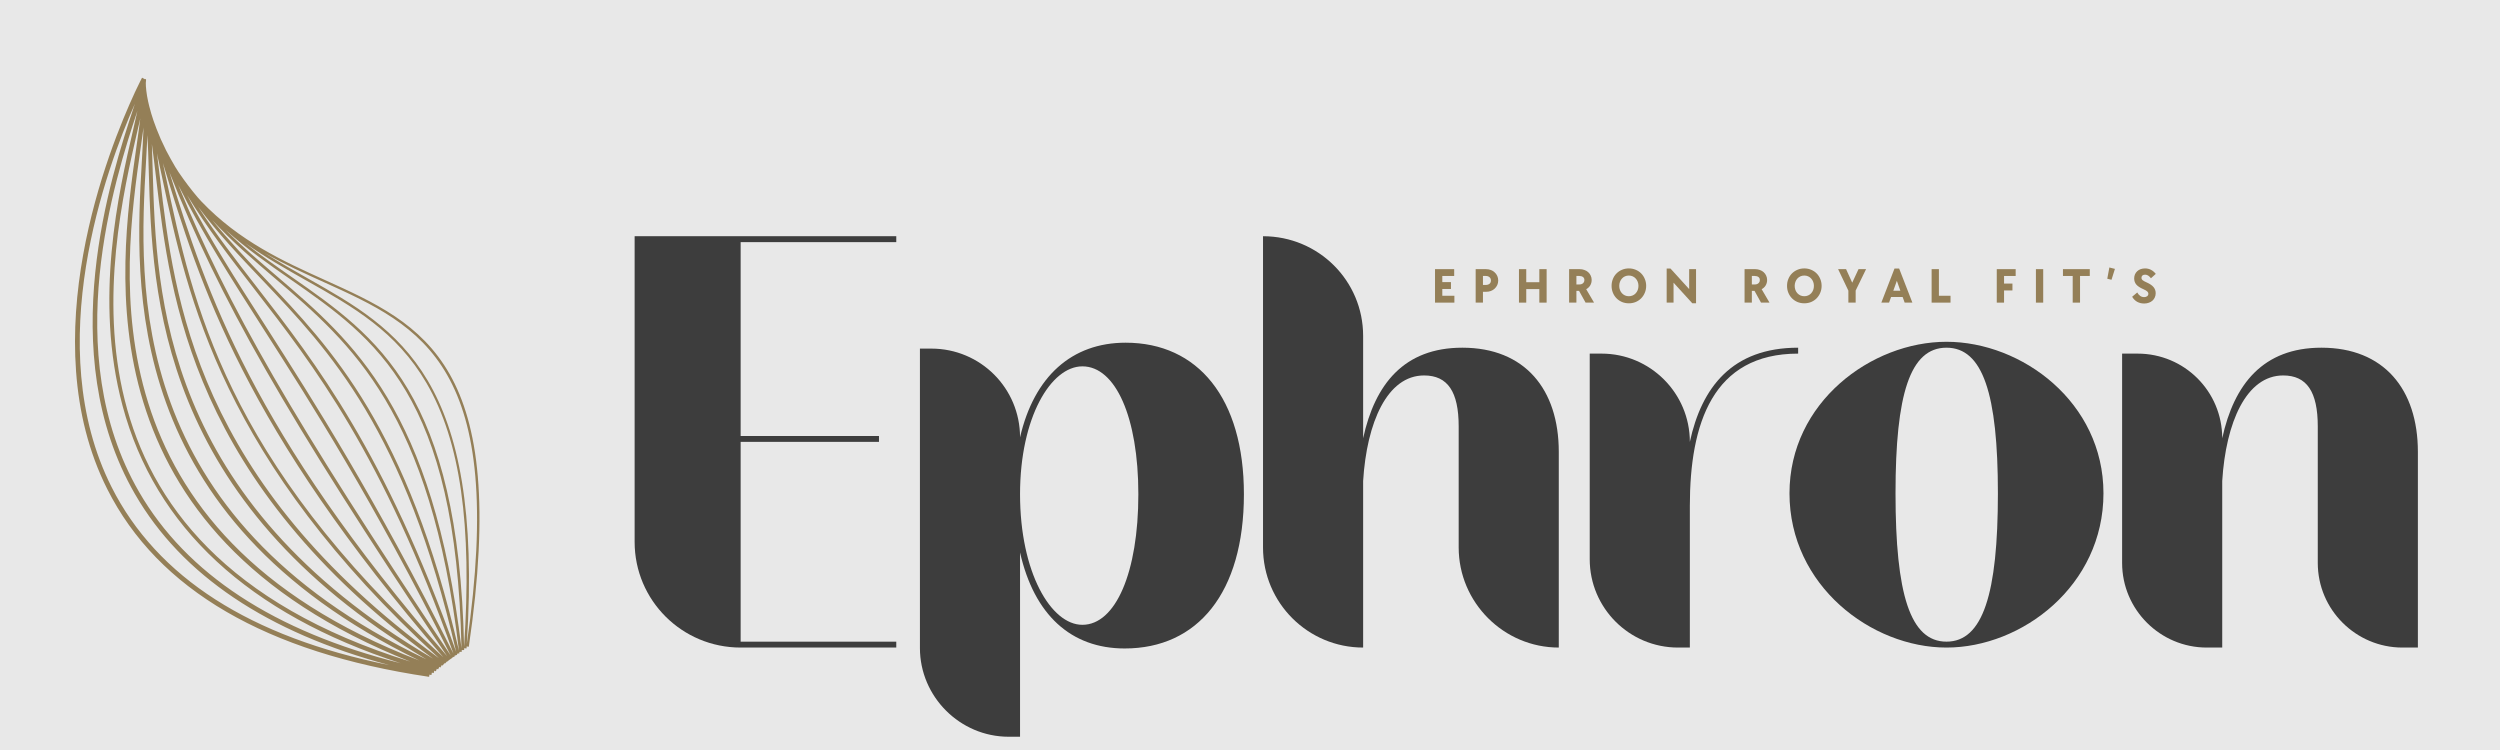
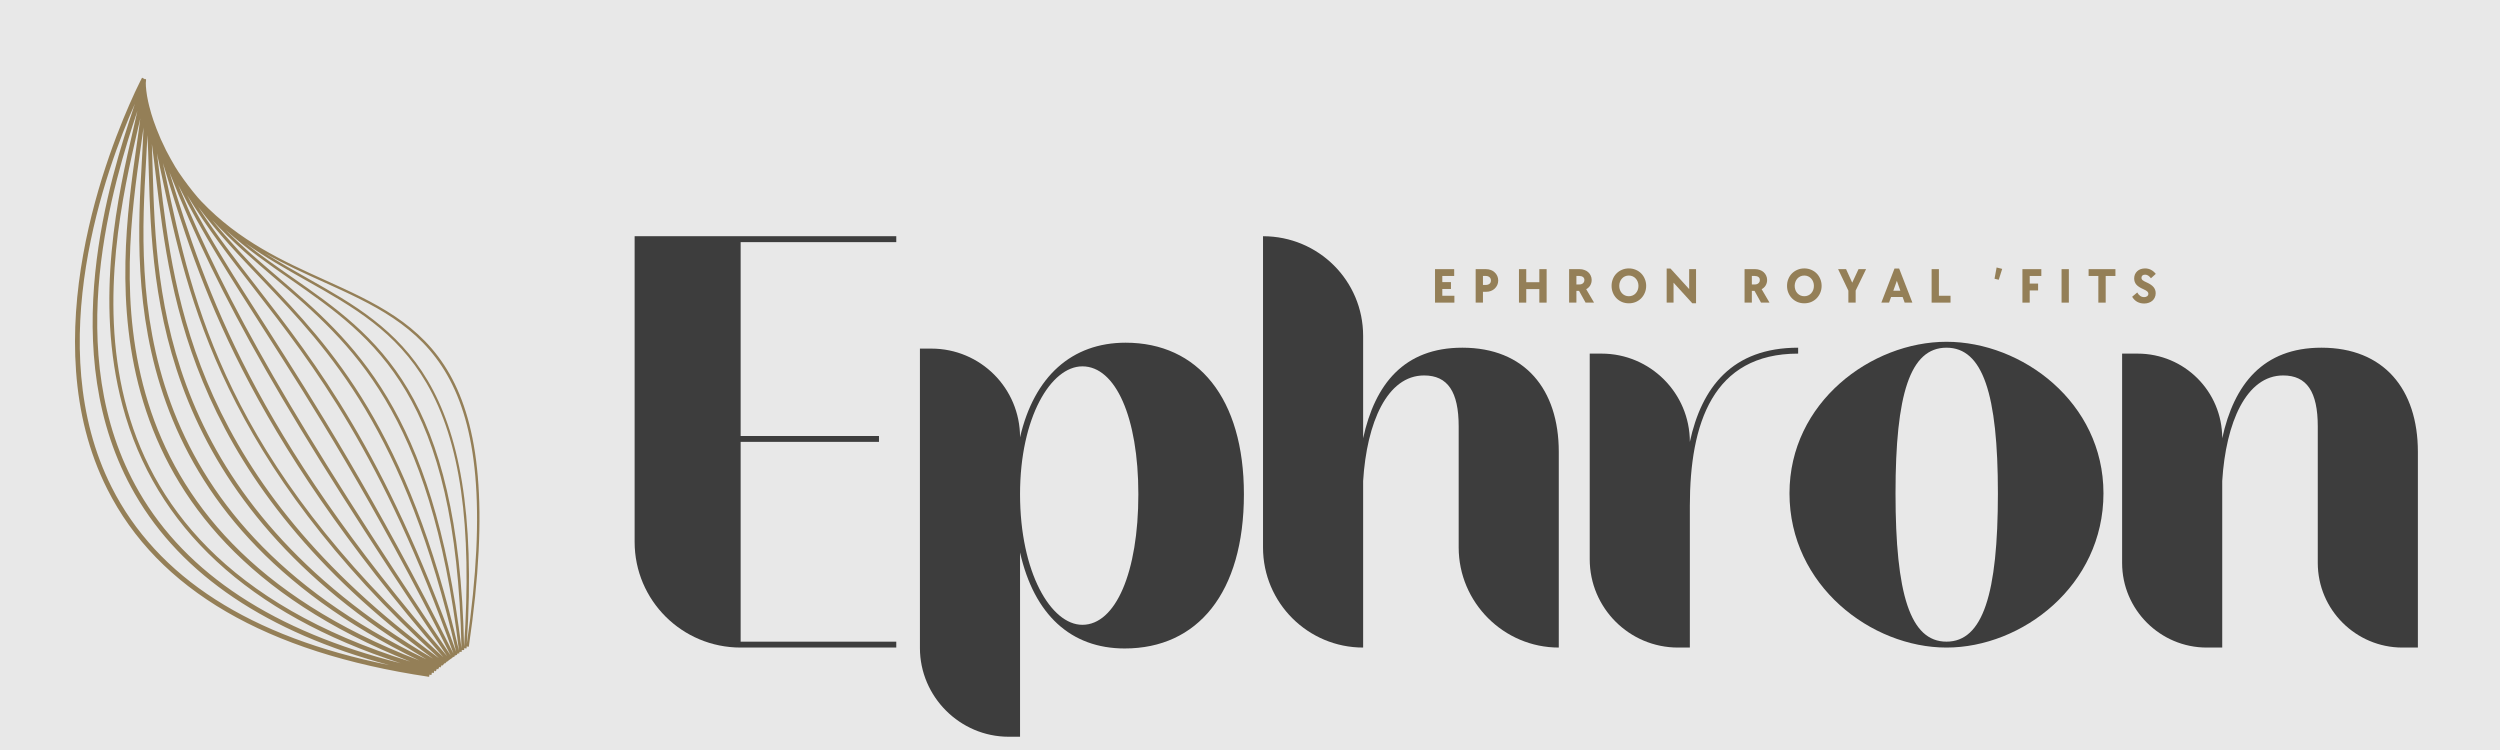
<svg xmlns="http://www.w3.org/2000/svg" width="1000" zoomAndPan="magnify" viewBox="0 0 750 225" height="300" preserveAspectRatio="xMidYMid meet" version="1.0">
  <defs>
    <g />
-     <clipPath id="1a65fc81ff">
+     <clipPath id="3df3ef3288">
      <path d="M 22.5 23.309 L 143.848 23.309 L 143.848 203.051 L 22.5 203.051 Z M 22.5 23.309 " clip-rule="nonzero" />
    </clipPath>
  </defs>
  <rect x="-75" width="900" fill="#ffffff" y="-22.5" height="270" fill-opacity="1" />
  <rect x="-75" width="900" fill="#e8e8e8" y="-22.5" height="270" fill-opacity="1" />
-   <g clip-path="url(#1a65fc81ff)">
+   <g clip-path="url(#3df3ef3288)">
    <path fill="#947f57" d="M 140.039 193.191 C 145.188 113.359 119.508 98.859 92.359 83.531 C 88.039 81.098 83.695 78.645 79.41 75.918 C 85.332 79.297 91.324 82.008 97.109 84.621 C 126.617 97.988 152.145 109.52 140.039 193.191 Z M 139.227 193.973 C 137.547 117.969 113.258 101.051 87.57 83.145 C 82.906 79.898 78.195 76.613 73.59 72.93 C 79.594 77.207 85.816 80.723 91.969 84.199 C 105.852 92.016 118.918 99.41 127.957 114.934 C 138.094 132.32 141.672 157.445 139.227 193.973 Z M 83.188 82.977 C 77.879 78.441 72.668 73.98 67.691 68.98 C 73.988 74.656 80.59 79.254 87.109 83.789 C 112.723 101.625 136.859 118.465 138.445 194.496 C 129.82 122.902 106.133 102.609 83.188 82.977 Z M 79.418 83.477 C 74.004 77.793 68.699 72.23 63.676 66.023 C 69.668 72.535 76.074 78.016 82.633 83.625 C 105.516 103.184 129.172 123.449 137.691 195.234 C 122.332 128.559 99.527 104.598 79.418 83.477 Z M 76.961 86.008 C 70.707 77.941 64.84 70.371 59.43 62.023 C 65.484 70.156 72.031 77.031 78.758 84.086 C 98.805 105.148 121.535 129.02 136.859 195.59 C 115.492 135.676 95.008 109.281 76.961 86.008 Z M 79.824 98.039 C 70.637 83.727 62.934 71.684 56.113 58.512 C 62.227 68.527 68.953 77.227 76.203 86.582 C 94.25 109.844 114.707 136.195 136.043 196.102 C 112.395 148.949 94.328 120.723 79.824 98.039 Z M 53.473 55.488 C 60.734 70.078 68.984 82.969 78.957 98.559 C 93.484 121.254 111.566 149.465 135.199 196.629 C 87.695 125.578 68.289 91.77 53.473 55.488 Z M 50.812 51.625 C 65.875 89.578 84.875 123.199 134.125 196.844 C 75.82 129.438 61.922 87.883 50.812 51.625 Z M 49.844 53.477 C 49.52 51.941 49.199 50.418 48.871 48.914 C 60.145 85.926 73.207 127.945 133.004 197.168 C 67.68 137.59 57.781 90.973 49.844 53.477 Z M 47.996 53.402 C 47.691 50.852 47.395 48.395 47.094 46.012 C 47.645 48.531 48.184 51.098 48.738 53.699 C 56.297 89.266 66.598 137.855 131.664 197.434 C 58.75 144.277 52.266 89.664 47.996 53.402 Z M 45.816 51.41 C 45.738 48.523 45.664 45.793 45.562 43.219 C 46.012 46.488 46.422 49.922 46.848 53.531 C 51.137 89.816 57.609 144.367 129.883 197.559 C 48.668 149.801 46.895 88.301 45.816 51.41 Z M 43.82 48.266 C 43.977 45.527 44.125 42.945 44.23 40.523 C 44.41 43.871 44.523 47.504 44.633 51.441 C 45.684 88.383 47.457 149.793 127.883 197.785 C 37.672 154.809 41.672 85.676 43.82 48.266 Z M 42.227 44.16 C 42.531 42.059 42.809 40.086 43.055 38.246 C 42.953 41.262 42.762 44.594 42.562 48.191 C 40.41 85.652 36.441 154.754 125.742 198.129 C 25.723 159.586 36.836 81.879 42.227 44.16 Z M 41.266 39.078 C 41.559 37.836 41.828 36.664 42.082 35.559 C 41.773 38.102 41.371 40.938 40.934 43.992 C 35.547 81.742 24.48 159.285 123.07 198.473 C 12.445 164.039 32.562 76.797 41.266 39.078 Z M 41.691 147.523 C 17.574 105.816 34.516 53.555 41.219 33.262 C 40.852 34.953 40.43 36.805 39.977 38.781 C 35.559 57.84 28.18 89.781 36.777 121.777 C 46.547 158.207 74.582 184.133 120.191 198.965 C 82.316 189.453 55.93 172.16 41.691 147.523 Z M 33.465 146.102 C 12.145 103.754 32.008 50.219 40.469 31.129 C 40.34 31.516 40.215 31.902 40.086 32.293 C 33.465 52.352 15.867 105.602 40.492 148.227 C 54.523 172.52 80.141 189.742 116.742 199.516 C 75.105 191.137 47.113 173.215 33.465 146.102 Z M 97.406 83.973 C 85.102 78.41 71.809 72.391 60.383 60.395 C 60.008 59.984 59.633 59.574 59.258 59.152 C 57.312 56.844 55.422 54.367 53.598 51.676 C 53.258 51.145 52.91 50.609 52.574 50.062 C 51.641 48.48 50.73 46.844 49.844 45.148 C 49.297 44.043 48.766 42.906 48.234 41.754 C 47.805 40.742 47.383 39.699 46.961 38.66 C 46.656 37.824 46.348 36.98 46.039 36.145 C 45.824 35.461 45.602 34.777 45.383 34.102 C 45.176 33.336 44.973 32.574 44.762 31.824 C 44.656 31.352 44.543 30.879 44.43 30.414 C 44.332 29.84 44.223 29.293 44.109 28.746 C 44.051 28.211 43.973 27.703 43.891 27.207 C 43.867 26.742 43.82 26.309 43.77 25.898 C 43.777 25.535 43.773 25.191 43.742 24.891 C 43.797 24.559 43.82 24.285 43.809 24.066 C 43.832 24.016 43.852 23.988 43.855 23.973 L 43.797 23.945 C 43.789 23.848 43.77 23.758 43.742 23.68 L 43.477 23.77 L 42.617 23.309 C 42.562 23.402 41.844 24.781 40.699 27.207 L 40.695 27.211 C 40.695 27.215 40.695 27.215 40.695 27.215 C 40.656 27.297 40.625 27.371 40.586 27.453 L 40.551 27.469 C 40.551 27.484 40.555 27.492 40.559 27.508 C 40.535 27.559 40.512 27.617 40.488 27.664 L 40.418 27.695 C 40.43 27.715 40.434 27.738 40.441 27.762 C 32.887 44.016 9.434 101.594 32.191 146.75 C 47.348 176.855 79.844 195.805 128.734 203.051 L 128.832 202.387 C 129.031 202.426 129.219 202.473 129.422 202.512 L 129.566 201.785 C 129.746 201.836 129.922 201.891 130.102 201.938 L 130.289 201.211 C 130.453 201.266 130.605 201.328 130.766 201.387 L 131.043 200.633 C 131.176 200.691 131.301 200.754 131.434 200.812 L 131.789 200.066 C 131.898 200.129 132.004 200.191 132.117 200.262 L 132.547 199.496 C 132.629 199.559 132.715 199.621 132.801 199.684 L 133.32 198.945 C 133.379 198.992 133.43 199.047 133.488 199.094 L 134.09 198.434 C 134.109 198.457 134.129 198.477 134.148 198.5 L 134.848 197.922 C 134.848 197.922 134.852 197.926 134.852 197.93 L 135.688 197.355 C 135.672 197.336 135.656 197.316 135.641 197.297 L 136.441 196.898 C 136.41 196.832 136.383 196.781 136.355 196.723 L 137.164 196.434 C 137.129 196.34 137.094 196.254 137.066 196.16 L 137.863 195.969 C 137.836 195.844 137.805 195.723 137.777 195.594 L 138.566 195.508 C 138.547 195.348 138.527 195.191 138.508 195.023 L 139.25 195.008 C 139.25 194.828 139.246 194.652 139.238 194.477 L 139.957 194.527 C 139.965 194.328 139.98 194.133 139.992 193.926 L 140.641 194.031 C 153.098 109.152 127.273 97.484 97.406 83.973 " fill-opacity="1" fill-rule="nonzero" />
  </g>
  <g fill="#3d3d3d" fill-opacity="1">
    <g transform="translate(179.3308, 194.2683)">
      <g>
        <path d="M 42.863 -1.773 L 42.863 -61.703 L 84.363 -61.703 L 84.363 -63.477 L 42.863 -63.477 L 42.863 -121.629 L 89.551 -121.629 L 89.551 -123.402 L 11.059 -123.402 L 11.059 -31.672 C 11.059 -14.195 25.254 0 42.863 0 L 89.551 0 L 89.551 -1.773 Z M 42.863 -1.773 " />
      </g>
    </g>
  </g>
  <g fill="#3d3d3d" fill-opacity="1">
    <g transform="translate(266.6964, 194.2683)">
      <g>
        <path d="M 70.711 0.273 C 92.555 0.273 106.477 -16.383 106.477 -46.004 C 106.477 -74.809 92.691 -91.461 70.984 -91.461 C 54.875 -91.461 43.547 -81.359 39.316 -63.066 C 39.316 -77.809 27.438 -89.688 12.695 -89.688 L 9.281 -89.688 L 9.281 0.137 C 9.281 14.742 21.297 26.754 35.902 26.754 L 39.316 26.754 L 39.316 -28.531 C 43.547 -9.828 54.605 0.273 70.711 0.273 Z M 39.316 -46.004 C 39.316 -69.074 48.598 -84.363 58.016 -84.363 C 67.98 -84.363 74.809 -69.074 74.809 -46.004 C 74.809 -22.523 67.98 -6.824 58.016 -6.824 C 48.598 -6.824 39.316 -22.523 39.316 -46.004 Z M 39.316 -46.004 " />
      </g>
    </g>
  </g>
  <g fill="#3d3d3d" fill-opacity="1">
    <g transform="translate(369.624, 194.2683)">
      <g>
        <path d="M 69.074 -89.961 C 51.602 -89.961 42.863 -79.039 39.316 -62.793 L 39.316 -93.508 C 39.316 -110.027 25.938 -123.402 9.281 -123.402 L 9.281 -30.031 C 9.281 -13.379 22.797 0 39.316 0 L 39.316 -49.961 C 40.406 -67.57 46.551 -81.633 57.605 -81.633 C 64.707 -81.633 67.98 -76.719 67.98 -66.344 L 67.98 -30.031 C 67.98 -13.516 81.496 0 98.012 0 L 98.012 -58.699 C 98.012 -77.535 87.773 -89.961 69.074 -89.961 Z M 69.074 -89.961 " />
      </g>
    </g>
  </g>
  <g fill="#3d3d3d" fill-opacity="1">
    <g transform="translate(467.6372, 194.2683)">
      <g>
        <path d="M 71.805 -88.184 L 71.805 -89.961 C 52.012 -89.961 42.863 -78.082 39.316 -61.703 C 39.316 -76.309 27.438 -88.184 12.832 -88.184 L 9.281 -88.184 L 9.281 -26.484 C 9.281 -11.875 21.16 0 35.766 0 L 39.316 0 L 39.316 -42.453 C 39.316 -67.164 46.141 -88.184 71.805 -88.184 Z M 71.805 -88.184 " />
      </g>
    </g>
  </g>
  <g fill="#3d3d3d" fill-opacity="1">
    <g transform="translate(532.0693, 194.2683)">
      <g>
        <path d="M 98.969 -46.277 C 98.969 -73.578 74.535 -91.734 51.875 -91.734 C 29.348 -91.734 4.777 -73.578 4.777 -46.277 C 4.777 -18.566 29.348 0 51.875 0 C 74.535 0 98.969 -18.566 98.969 -46.277 Z M 36.586 -46.277 C 36.586 -76.035 40.953 -89.961 51.875 -89.961 C 62.793 -89.961 67.301 -76.035 67.301 -46.277 C 67.301 -16.109 62.793 -1.773 51.875 -1.773 C 40.953 -1.773 36.586 -16.109 36.586 -46.277 Z M 36.586 -46.277 " />
      </g>
    </g>
  </g>
  <g fill="#3d3d3d" fill-opacity="1">
    <g transform="translate(627.3524, 194.2683)">
      <g>
        <path d="M 57.605 -81.633 C 64.707 -81.633 67.98 -76.719 67.98 -66.344 L 67.98 -25.391 C 67.98 -11.332 79.449 0 93.371 0 L 98.012 0 L 98.012 -58.699 C 98.012 -77.535 87.773 -89.961 69.074 -89.961 C 51.602 -89.961 42.863 -79.039 39.316 -62.793 C 39.316 -76.855 27.984 -88.184 13.926 -88.184 L 9.281 -88.184 L 9.281 -25.391 C 9.281 -11.332 20.75 0 34.672 0 L 39.316 0 L 39.316 -49.961 C 40.406 -67.57 46.551 -81.633 57.605 -81.633 Z M 57.605 -81.633 " />
      </g>
    </g>
  </g>
  <g fill="#3d3d3d" fill-opacity="1">
    <g transform="translate(725.3663, 194.2683)">
      <g />
    </g>
  </g>
  <g fill="#947f57" fill-opacity="1">
    <g transform="translate(429.3796, 90.78964)">
      <g>
        <path d="M 1.125 -10.047 L 6.875 -10.047 L 6.875 -8 L 3.312 -8 L 3.312 -6.156 L 5.906 -6.156 L 5.906 -4.094 L 3.312 -4.094 L 3.312 -2.062 L 6.938 -2.062 L 6.938 0 L 1.125 0 Z M 1.125 -10.047 " />
      </g>
    </g>
  </g>
  <g fill="#947f57" fill-opacity="1">
    <g transform="translate(441.5747, 90.78964)">
      <g>
        <path d="M 1.125 -10.047 L 4.172 -10.047 C 4.711 -10.047 5.207 -9.961 5.656 -9.797 C 6.113 -9.629 6.504 -9.391 6.828 -9.078 C 7.16 -8.773 7.422 -8.414 7.609 -8 C 7.797 -7.582 7.891 -7.129 7.891 -6.641 C 7.891 -6.148 7.797 -5.695 7.609 -5.281 C 7.422 -4.875 7.164 -4.52 6.844 -4.219 C 6.531 -3.914 6.148 -3.676 5.703 -3.5 C 5.254 -3.332 4.77 -3.25 4.25 -3.25 L 3.312 -3.25 L 3.312 0 L 1.125 0 Z M 4.172 -5.312 C 4.629 -5.312 5 -5.426 5.281 -5.656 C 5.562 -5.895 5.703 -6.223 5.703 -6.641 C 5.703 -7.055 5.562 -7.383 5.281 -7.625 C 5 -7.875 4.629 -8 4.172 -8 L 3.312 -8 L 3.312 -5.312 Z M 4.172 -5.312 " />
      </g>
    </g>
  </g>
  <g fill="#947f57" fill-opacity="1">
    <g transform="translate(454.5647, 90.78964)">
      <g>
        <path d="M 1.125 -10.047 L 3.312 -10.047 L 3.312 -6.125 L 7.234 -6.125 L 7.234 -10.047 L 9.422 -10.047 L 9.422 0 L 7.234 0 L 7.234 -4.062 L 3.312 -4.062 L 3.312 0 L 1.125 0 Z M 1.125 -10.047 " />
      </g>
    </g>
  </g>
  <g fill="#947f57" fill-opacity="1">
    <g transform="translate(469.6097, 90.78964)">
      <g>
        <path d="M 1.125 -10.047 L 4.281 -10.047 C 4.801 -10.047 5.281 -9.961 5.719 -9.797 C 6.164 -9.641 6.547 -9.414 6.859 -9.125 C 7.18 -8.844 7.43 -8.5 7.609 -8.094 C 7.797 -7.695 7.891 -7.266 7.891 -6.797 C 7.891 -6.191 7.742 -5.645 7.453 -5.156 C 7.16 -4.676 6.758 -4.301 6.25 -4.031 L 8.609 0 L 6.062 0 L 4.109 -3.531 L 3.312 -3.531 L 3.312 0 L 1.125 0 Z M 4.172 -5.453 C 4.641 -5.453 5.008 -5.57 5.281 -5.812 C 5.562 -6.051 5.703 -6.375 5.703 -6.781 C 5.703 -7.188 5.562 -7.488 5.281 -7.688 C 5 -7.895 4.629 -8 4.172 -8 L 3.312 -8 L 3.312 -5.453 Z M 4.172 -5.453 " />
      </g>
    </g>
  </g>
  <g fill="#947f57" fill-opacity="1">
    <g transform="translate(482.9447, 90.78964)">
      <g>
        <path d="M 5.719 0.203 C 4.977 0.203 4.289 0.07 3.656 -0.188 C 3.031 -0.457 2.484 -0.828 2.016 -1.297 C 1.547 -1.773 1.18 -2.332 0.922 -2.969 C 0.66 -3.602 0.531 -4.289 0.531 -5.031 C 0.531 -5.77 0.66 -6.457 0.922 -7.094 C 1.18 -7.738 1.547 -8.297 2.016 -8.766 C 2.484 -9.234 3.031 -9.598 3.656 -9.859 C 4.289 -10.129 4.977 -10.266 5.719 -10.266 C 6.445 -10.266 7.129 -10.129 7.766 -9.859 C 8.398 -9.598 8.945 -9.234 9.406 -8.766 C 9.875 -8.297 10.238 -7.738 10.5 -7.094 C 10.77 -6.457 10.906 -5.77 10.906 -5.031 C 10.906 -4.289 10.77 -3.602 10.5 -2.969 C 10.238 -2.332 9.875 -1.773 9.406 -1.297 C 8.945 -0.828 8.398 -0.457 7.766 -0.188 C 7.129 0.07 6.445 0.203 5.719 0.203 Z M 5.719 -1.922 C 6.133 -1.922 6.516 -2 6.859 -2.156 C 7.211 -2.312 7.516 -2.523 7.766 -2.797 C 8.023 -3.078 8.227 -3.406 8.375 -3.781 C 8.52 -4.164 8.594 -4.582 8.594 -5.031 C 8.594 -5.469 8.52 -5.875 8.375 -6.25 C 8.227 -6.633 8.023 -6.961 7.766 -7.234 C 7.516 -7.516 7.211 -7.734 6.859 -7.891 C 6.516 -8.047 6.133 -8.125 5.719 -8.125 C 5.289 -8.125 4.898 -8.047 4.547 -7.891 C 4.203 -7.734 3.898 -7.516 3.641 -7.234 C 3.391 -6.961 3.191 -6.633 3.047 -6.25 C 2.898 -5.875 2.828 -5.469 2.828 -5.031 C 2.828 -4.582 2.898 -4.164 3.047 -3.781 C 3.191 -3.406 3.391 -3.082 3.641 -2.812 C 3.898 -2.539 4.203 -2.32 4.547 -2.156 C 4.898 -2 5.289 -1.922 5.719 -1.922 Z M 5.719 -1.922 " />
      </g>
    </g>
  </g>
  <g fill="#947f57" fill-opacity="1">
    <g transform="translate(498.8747, 90.78964)">
      <g>
        <path d="M 3.188 -5.984 L 3.188 0 L 1.125 0 L 1.125 -10.234 L 2.266 -10.234 L 7.875 -4.062 L 7.875 -10.047 L 9.938 -10.047 L 9.938 0.188 L 8.812 0.188 Z M 3.188 -5.984 " />
      </g>
    </g>
  </g>
  <g fill="#947f57" fill-opacity="1">
    <g transform="translate(514.4447, 90.78964)">
      <g />
    </g>
  </g>
  <g fill="#947f57" fill-opacity="1">
    <g transform="translate(522.2447, 90.78964)">
      <g>
        <path d="M 1.125 -10.047 L 4.281 -10.047 C 4.801 -10.047 5.281 -9.961 5.719 -9.797 C 6.164 -9.641 6.547 -9.414 6.859 -9.125 C 7.18 -8.844 7.43 -8.5 7.609 -8.094 C 7.797 -7.695 7.891 -7.266 7.891 -6.797 C 7.891 -6.191 7.742 -5.645 7.453 -5.156 C 7.16 -4.676 6.758 -4.301 6.25 -4.031 L 8.609 0 L 6.062 0 L 4.109 -3.531 L 3.312 -3.531 L 3.312 0 L 1.125 0 Z M 4.172 -5.453 C 4.641 -5.453 5.008 -5.57 5.281 -5.812 C 5.562 -6.051 5.703 -6.375 5.703 -6.781 C 5.703 -7.188 5.562 -7.488 5.281 -7.688 C 5 -7.895 4.629 -8 4.172 -8 L 3.312 -8 L 3.312 -5.453 Z M 4.172 -5.453 " />
      </g>
    </g>
  </g>
  <g fill="#947f57" fill-opacity="1">
    <g transform="translate(535.5797, 90.78964)">
      <g>
        <path d="M 5.719 0.203 C 4.977 0.203 4.289 0.07 3.656 -0.188 C 3.031 -0.457 2.484 -0.828 2.016 -1.297 C 1.547 -1.773 1.18 -2.332 0.922 -2.969 C 0.66 -3.602 0.531 -4.289 0.531 -5.031 C 0.531 -5.77 0.66 -6.457 0.922 -7.094 C 1.18 -7.738 1.547 -8.297 2.016 -8.766 C 2.484 -9.234 3.031 -9.598 3.656 -9.859 C 4.289 -10.129 4.977 -10.266 5.719 -10.266 C 6.445 -10.266 7.129 -10.129 7.766 -9.859 C 8.398 -9.598 8.945 -9.234 9.406 -8.766 C 9.875 -8.297 10.238 -7.738 10.5 -7.094 C 10.77 -6.457 10.906 -5.77 10.906 -5.031 C 10.906 -4.289 10.77 -3.602 10.5 -2.969 C 10.238 -2.332 9.875 -1.773 9.406 -1.297 C 8.945 -0.828 8.398 -0.457 7.766 -0.188 C 7.129 0.07 6.445 0.203 5.719 0.203 Z M 5.719 -1.922 C 6.133 -1.922 6.516 -2 6.859 -2.156 C 7.211 -2.312 7.516 -2.523 7.766 -2.797 C 8.023 -3.078 8.227 -3.406 8.375 -3.781 C 8.52 -4.164 8.594 -4.582 8.594 -5.031 C 8.594 -5.469 8.52 -5.875 8.375 -6.25 C 8.227 -6.633 8.023 -6.961 7.766 -7.234 C 7.516 -7.516 7.211 -7.734 6.859 -7.891 C 6.516 -8.047 6.133 -8.125 5.719 -8.125 C 5.289 -8.125 4.898 -8.047 4.547 -7.891 C 4.203 -7.734 3.898 -7.516 3.641 -7.234 C 3.391 -6.961 3.191 -6.633 3.047 -6.25 C 2.898 -5.875 2.828 -5.469 2.828 -5.031 C 2.828 -4.582 2.898 -4.164 3.047 -3.781 C 3.191 -3.406 3.391 -3.082 3.641 -2.812 C 3.898 -2.539 4.203 -2.32 4.547 -2.156 C 4.898 -2 5.289 -1.922 5.719 -1.922 Z M 5.719 -1.922 " />
      </g>
    </g>
  </g>
  <g fill="#947f57" fill-opacity="1">
    <g transform="translate(551.5098, 90.78964)">
      <g>
        <path d="M 3 -3.594 L -0.078 -10.047 L 2.312 -10.047 L 4.156 -5.984 L 6.047 -10.047 L 8.312 -10.047 L 5.188 -3.625 L 5.188 0 L 3 0 Z M 3 -3.594 " />
      </g>
    </g>
  </g>
  <g fill="#947f57" fill-opacity="1">
    <g transform="translate(564.2448, 90.78964)">
      <g>
        <path d="M 4.109 -10.234 L 5.5 -10.234 L 9.469 0 L 7.156 0 L 6.547 -1.688 L 3.078 -1.688 L 2.469 0 L 0.156 0 Z M 5.859 -3.578 L 4.812 -6.547 L 3.75 -3.578 Z M 5.859 -3.578 " />
      </g>
    </g>
  </g>
  <g fill="#947f57" fill-opacity="1">
    <g transform="translate(578.3598, 90.78964)">
      <g>
        <path d="M 1.125 -10.047 L 3.312 -10.047 L 3.312 -2.062 L 6.797 -2.062 L 6.797 0 L 1.125 0 Z M 1.125 -10.047 " />
      </g>
    </g>
  </g>
  <g fill="#947f57" fill-opacity="1">
    <g transform="translate(590.1048, 90.78964)">
      <g />
    </g>
  </g>
  <g fill="#947f57" fill-opacity="1">
    <g transform="translate(597.9048, 90.78964)">
      <g>
+         <path d="M 0.453 -7.172 L 1.078 -10.547 L 2.75 -10.125 L 1.719 -6.859 Z M 0.453 -7.172 " />
+       </g>
+     </g>
+   </g>
+   <g fill="#947f57" fill-opacity="1">
+     <g transform="translate(605.5998, 90.78964)">
+       <g>
        <path d="M 1.125 -10.047 L 6.797 -10.047 L 6.797 -8 L 3.312 -8 L 3.312 -5.719 L 5.828 -5.719 L 5.828 -3.656 L 3.312 -3.656 L 3.312 0 L 1.125 0 Z M 1.125 -10.047 " />
      </g>
    </g>
  </g>
  <g fill="#947f57" fill-opacity="1">
-     <g transform="translate(609.6498, 90.78964)">
+     <g transform="translate(617.3449, 90.78964)">
      <g>
        <path d="M 1.125 -10.047 L 3.312 -10.047 L 3.312 0 L 1.125 0 Z M 1.125 -10.047 " />
      </g>
    </g>
  </g>
  <g fill="#947f57" fill-opacity="1">
-     <g transform="translate(618.5899, 90.78964)">
+     <g transform="translate(626.2849, 90.78964)">
      <g>
        <path d="M 3.219 -8 L 0.297 -8 L 0.297 -10.047 L 8.344 -10.047 L 8.344 -8 L 5.422 -8 L 5.422 0 L 3.219 0 Z M 3.219 -8 " />
-       </g>
-     </g>
-   </g>
-   <g fill="#947f57" fill-opacity="1">
-     <g transform="translate(631.7299, 90.78964)">
-       <g>
-         <path d="M 0.453 -7.172 L 1.078 -10.547 L 2.75 -10.125 L 1.719 -6.859 Z M 0.453 -7.172 " />
      </g>
    </g>
  </g>
  <g fill="#947f57" fill-opacity="1">
    <g transform="translate(639.4249, 90.78964)">
      <g>
        <path d="M 3.828 0.266 C 3.047 0.266 2.344 0.094 1.719 -0.25 C 1.102 -0.602 0.602 -1.109 0.219 -1.766 L 1.75 -3.047 C 2.27 -2.117 2.957 -1.656 3.812 -1.656 C 4.188 -1.656 4.488 -1.742 4.719 -1.922 C 4.957 -2.109 5.078 -2.352 5.078 -2.656 C 5.078 -2.938 4.961 -3.176 4.734 -3.375 C 4.504 -3.582 4.094 -3.816 3.5 -4.078 C 2.562 -4.484 1.879 -4.938 1.453 -5.438 C 1.035 -5.945 0.828 -6.555 0.828 -7.266 C 0.828 -7.703 0.906 -8.102 1.062 -8.469 C 1.227 -8.844 1.453 -9.16 1.734 -9.422 C 2.023 -9.691 2.367 -9.898 2.766 -10.047 C 3.172 -10.191 3.613 -10.266 4.094 -10.266 C 5.363 -10.266 6.438 -9.719 7.312 -8.625 L 5.859 -7.312 C 5.578 -7.676 5.297 -7.945 5.016 -8.125 C 4.742 -8.301 4.438 -8.391 4.094 -8.391 C 3.758 -8.391 3.492 -8.305 3.297 -8.141 C 3.109 -7.973 3.016 -7.75 3.016 -7.469 C 3.016 -7.156 3.145 -6.898 3.406 -6.703 C 3.664 -6.504 4.055 -6.289 4.578 -6.062 C 5.523 -5.645 6.211 -5.176 6.641 -4.656 C 7.066 -4.145 7.281 -3.535 7.281 -2.828 C 7.281 -2.367 7.191 -1.945 7.016 -1.562 C 6.848 -1.188 6.613 -0.863 6.312 -0.594 C 6.008 -0.32 5.645 -0.113 5.219 0.031 C 4.801 0.188 4.336 0.266 3.828 0.266 Z M 3.828 0.266 " />
      </g>
    </g>
  </g>
</svg>
